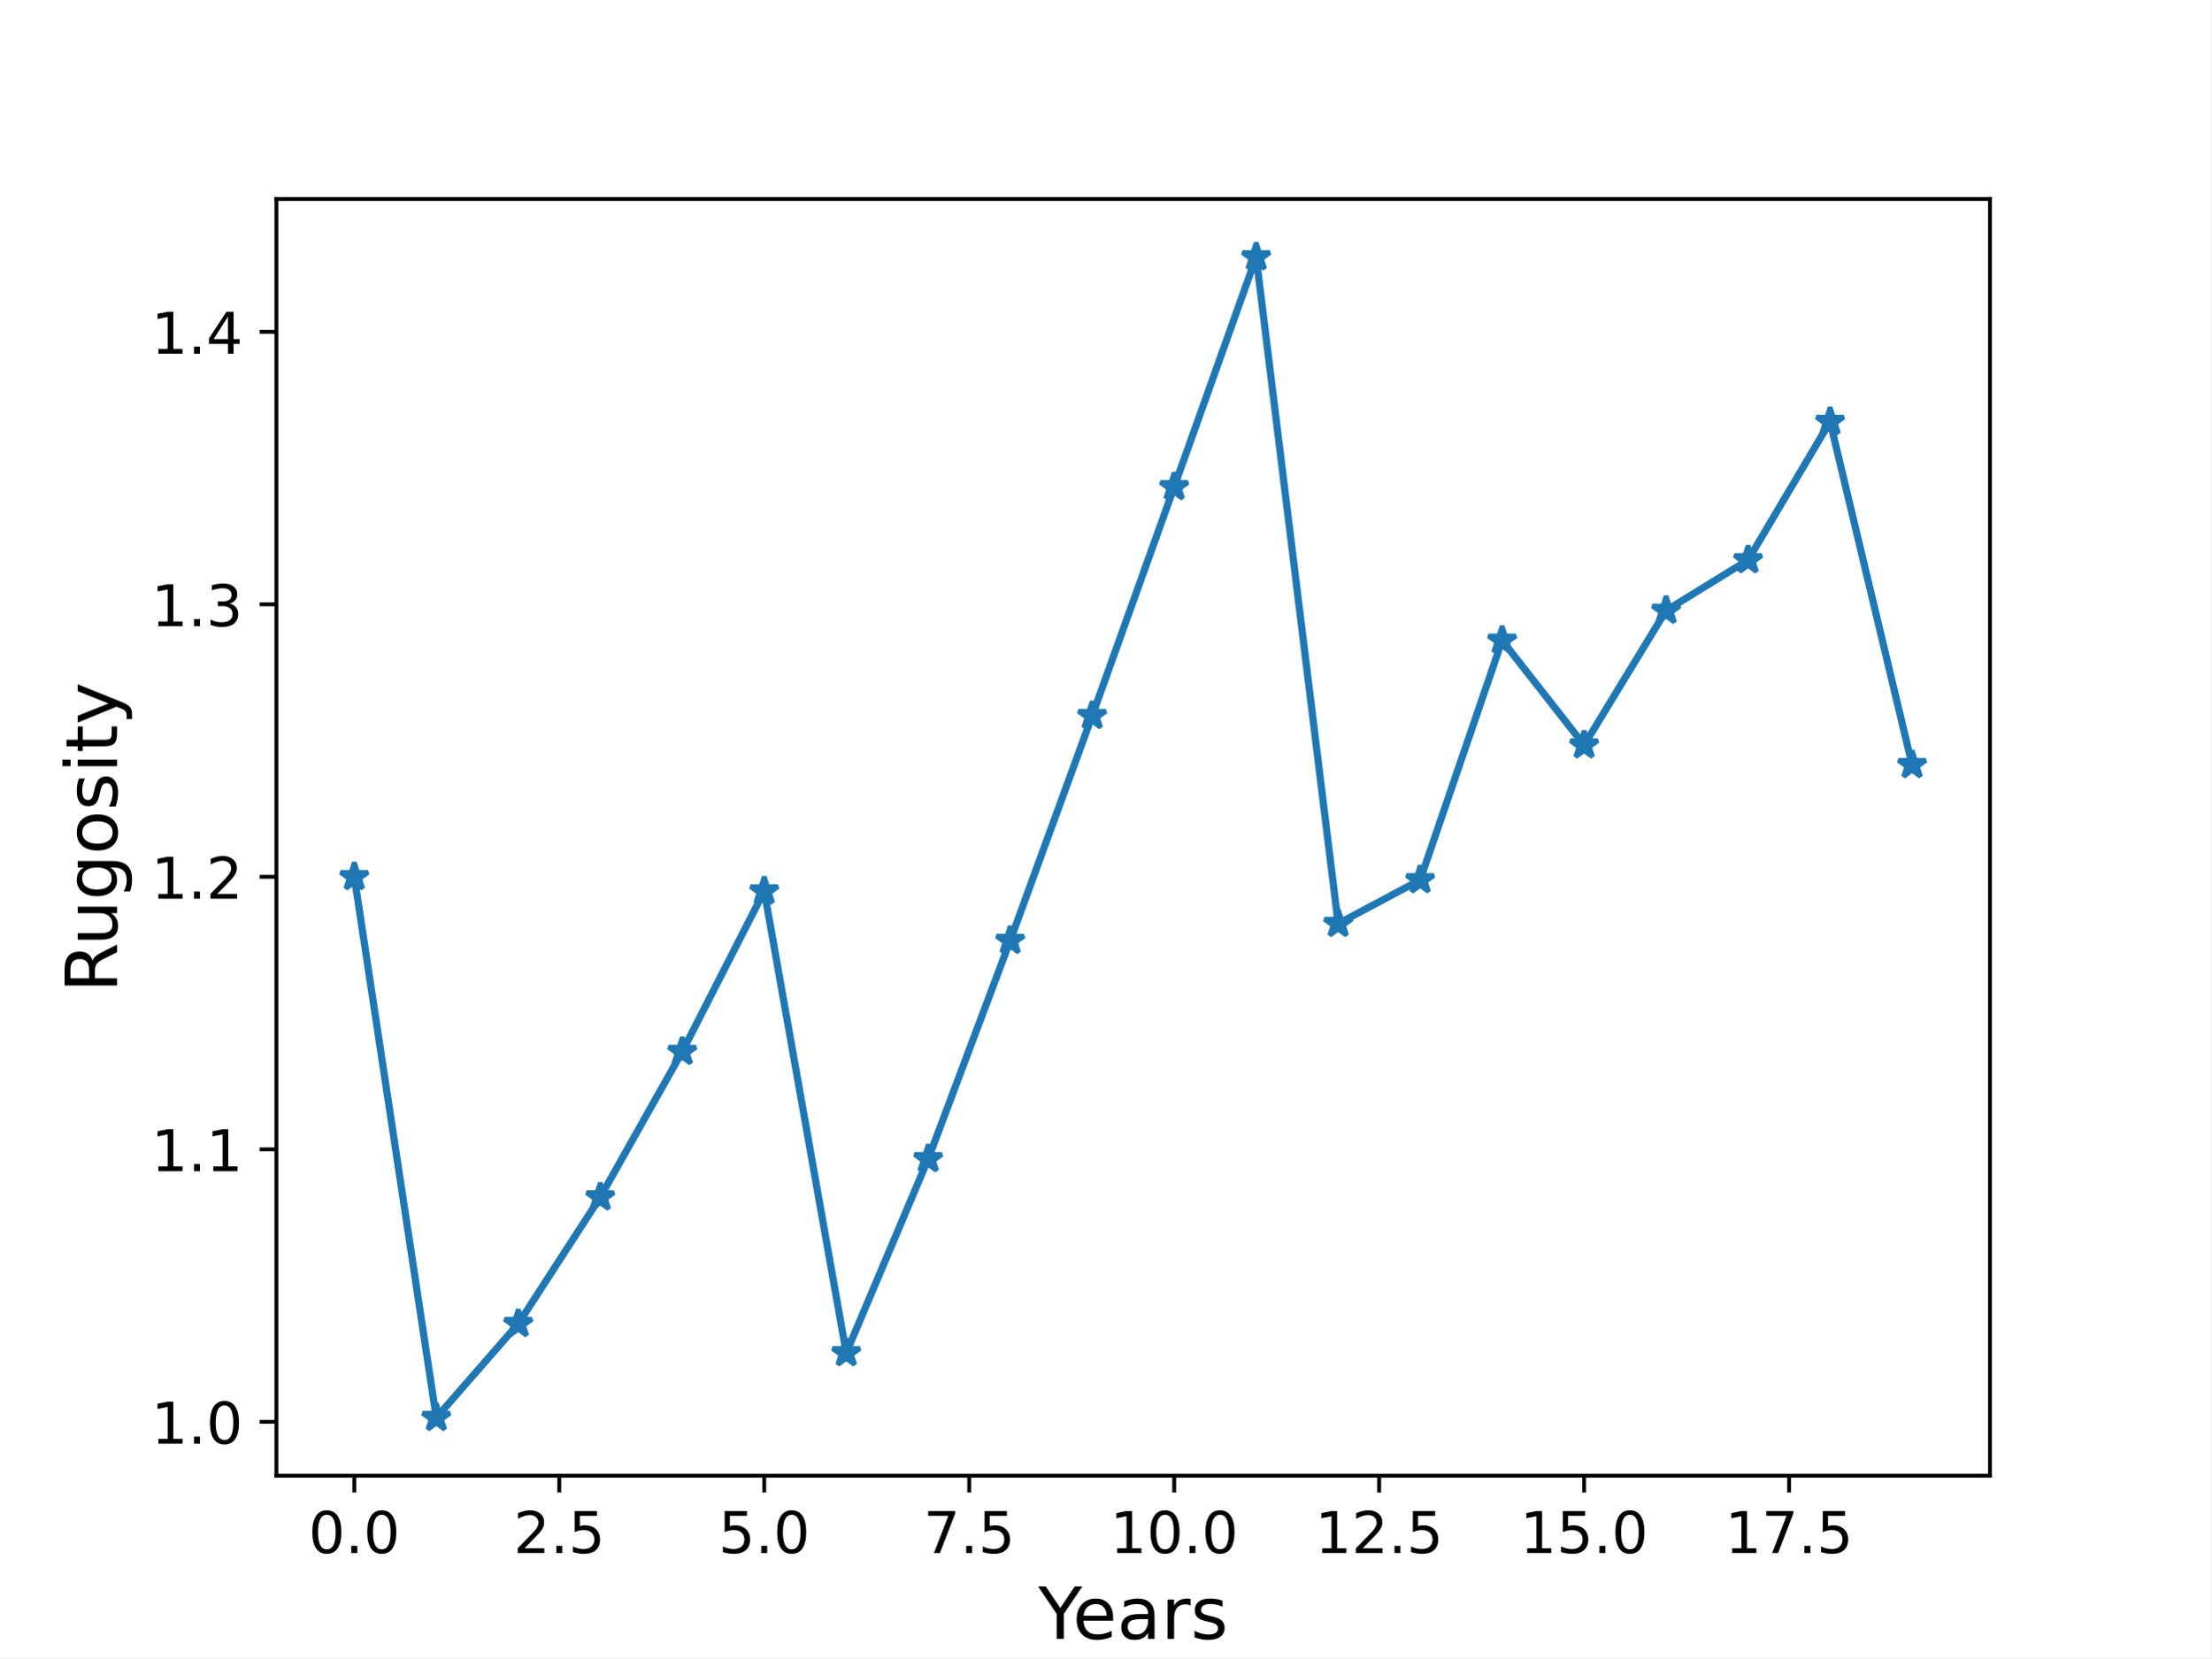
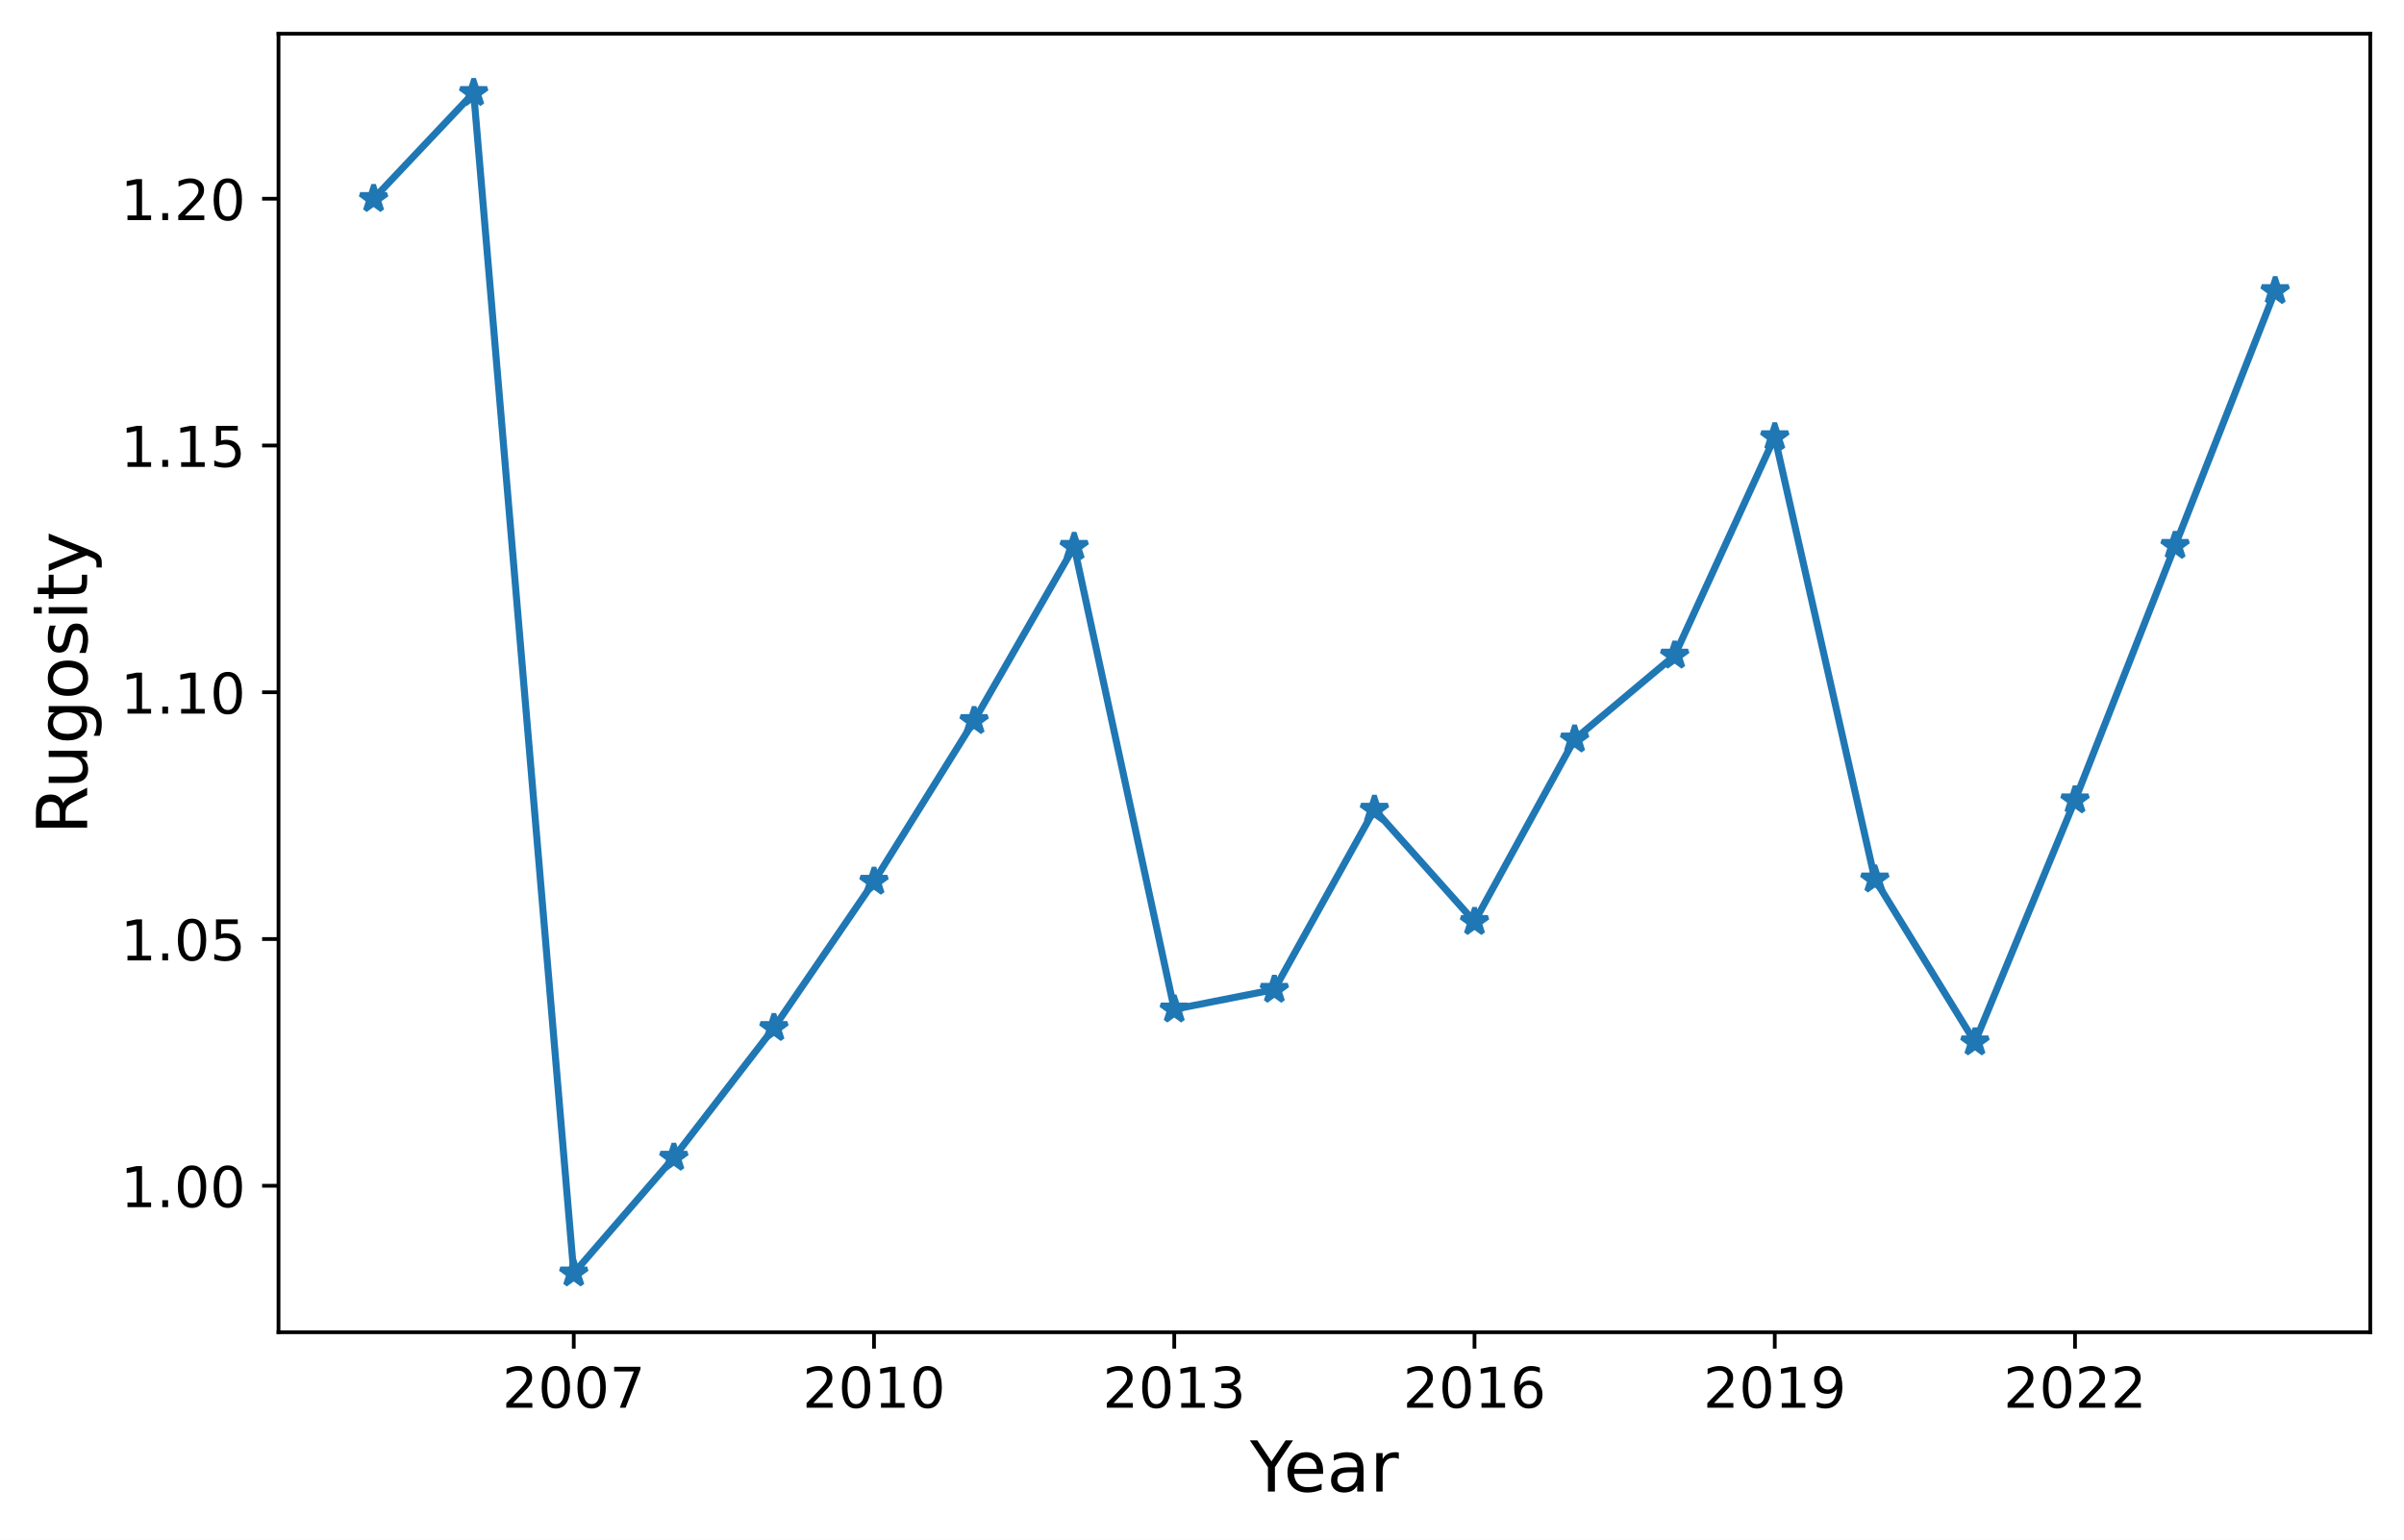
- <svg xmlns="http://www.w3.org/2000/svg" xmlns:xlink="http://www.w3.org/1999/xlink" width="460.8pt" height="345.6pt" viewBox="0 0 460.8 345.6" version="1.1">
+ <svg xmlns="http://www.w3.org/2000/svg" xmlns:xlink="http://www.w3.org/1999/xlink" width="513.036pt" height="328.731pt" viewBox="0 0 513.036 328.731" version="1.1">
  <defs>
    <style type="text/css">*{stroke-linejoin: round; stroke-linecap: butt}</style>
  </defs>
  <g id="figure_1">
    <g id="patch_1">
-       <path d="M 0 345.6  L 460.8 345.6  L 460.8 0  L 0 0  z " style="fill: #ffffff" />
+       <path d="M 0 328.731  L 513.036 328.731  L 513.036 0  L 0 0  z " style="fill: #ffffff" />
    </g>
    <g id="axes_1">
      <g id="patch_2">
-         <path d="M 57.6 307.584  L 414.72 307.584  L 414.72 41.472  L 57.6 41.472  z " style="fill: #ffffff" />
+         <path d="M 59.436 284.4  L 505.836 284.4  L 505.836 7.2  L 59.436 7.2  z " style="fill: #ffffff" />
      </g>
      <g id="matplotlib.axis_1">
        <g id="xtick_1">
          <g id="line2d_1">
            <defs>
-               <path id="m1af98ba156" d="M 0 0  L 0 3.5  " style="stroke: #000000; stroke-width: 0.8" />
-             </defs>
-             <g>
-               <use xlink:href="#m1af98ba156" x="73.833" y="307.584" style="stroke: #000000; stroke-width: 0.8" />
+               <path id="ma45846f54a" d="M 0 0  L 0 3.5  " style="stroke: #000000; stroke-width: 0.8" />
+             </defs>
+             <g>
+               <use xlink:href="#ma45846f54a" x="122.445" y="284.4" style="stroke: #000000; stroke-width: 0.8" />
            </g>
          </g>
          <g id="text_1">
-             <g transform="translate(64.29085 323.7021) scale(0.12 -0.12)">
-               <defs>
+             <g transform="translate(107.1745 300.5181) scale(0.12 -0.12)">
+               <defs>
+                 <path id="DejaVuSans-32" d="M 1228 531  L 3431 531  L 3431 0  L 469 0  L 469 531  Q 828 903 1448 1529  Q 2069 2156 2228 2338  Q 2531 2678 2651 2914  Q 2772 3150 2772 3378  Q 2772 3750 2511 3984  Q 2250 4219 1831 4219  Q 1534 4219 1204 4116  Q 875 4013 500 3803  L 500 4441  Q 881 4594 1212 4672  Q 1544 4750 1819 4750  Q 2544 4750 2975 4387  Q 3406 4025 3406 3419  Q 3406 3131 3298 2873  Q 3191 2616 2906 2266  Q 2828 2175 2409 1742  Q 1991 1309 1228 531  z " transform="scale(0.015625)" />
                <path id="DejaVuSans-30" d="M 2034 4250  Q 1547 4250 1301 3770  Q 1056 3291 1056 2328  Q 1056 1369 1301 889  Q 1547 409 2034 409  Q 2525 409 2770 889  Q 3016 1369 3016 2328  Q 3016 3291 2770 3770  Q 2525 4250 2034 4250  z M 2034 4750  Q 2819 4750 3233 4129  Q 3647 3509 3647 2328  Q 3647 1150 3233 529  Q 2819 -91 2034 -91  Q 1250 -91 836 529  Q 422 1150 422 2328  Q 422 3509 836 4129  Q 1250 4750 2034 4750  z " transform="scale(0.015625)" />
-                 <path id="DejaVuSans-2e" d="M 684 794  L 1344 794  L 1344 0  L 684 0  L 684 794  z " transform="scale(0.015625)" />
-               </defs>
-               <use xlink:href="#DejaVuSans-30" />
-               <use xlink:href="#DejaVuSans-2e" x="63.623" />
-               <use xlink:href="#DejaVuSans-30" x="95.41" />
+                 <path id="DejaVuSans-37" d="M 525 4666  L 3525 4666  L 3525 4397  L 1831 0  L 1172 0  L 2766 4134  L 525 4134  L 525 4666  z " transform="scale(0.015625)" />
+               </defs>
+               <use xlink:href="#DejaVuSans-32" />
+               <use xlink:href="#DejaVuSans-30" x="63.623" />
+               <use xlink:href="#DejaVuSans-30" x="127.246" />
+               <use xlink:href="#DejaVuSans-37" x="190.869" />
            </g>
          </g>
        </g>
        <g id="xtick_2">
          <g id="line2d_2">
            <g>
-               <use xlink:href="#m1af98ba156" x="116.55" y="307.584" style="stroke: #000000; stroke-width: 0.8" />
+               <use xlink:href="#ma45846f54a" x="186.521" y="284.4" style="stroke: #000000; stroke-width: 0.8" />
            </g>
          </g>
          <g id="text_2">
-             <g transform="translate(107.0086 323.7021) scale(0.12 -0.12)">
-               <defs>
-                 <path id="DejaVuSans-32" d="M 1228 531  L 3431 531  L 3431 0  L 469 0  L 469 531  Q 828 903 1448 1529  Q 2069 2156 2228 2338  Q 2531 2678 2651 2914  Q 2772 3150 2772 3378  Q 2772 3750 2511 3984  Q 2250 4219 1831 4219  Q 1534 4219 1204 4116  Q 875 4013 500 3803  L 500 4441  Q 881 4594 1212 4672  Q 1544 4750 1819 4750  Q 2544 4750 2975 4387  Q 3406 4025 3406 3419  Q 3406 3131 3298 2873  Q 3191 2616 2906 2266  Q 2828 2175 2409 1742  Q 1991 1309 1228 531  z " transform="scale(0.015625)" />
-                 <path id="DejaVuSans-35" d="M 691 4666  L 3169 4666  L 3169 4134  L 1269 4134  L 1269 2991  Q 1406 3038 1543 3061  Q 1681 3084 1819 3084  Q 2600 3084 3056 2656  Q 3513 2228 3513 1497  Q 3513 744 3044 326  Q 2575 -91 1722 -91  Q 1428 -91 1123 -41  Q 819 9 494 109  L 494 744  Q 775 591 1075 516  Q 1375 441 1709 441  Q 2250 441 2565 725  Q 2881 1009 2881 1497  Q 2881 1984 2565 2268  Q 2250 2553 1709 2553  Q 1456 2553 1204 2497  Q 953 2441 691 2322  L 691 4666  z " transform="scale(0.015625)" />
-               </defs>
-               <use xlink:href="#DejaVuSans-32" />
-               <use xlink:href="#DejaVuSans-2e" x="63.623" />
-               <use xlink:href="#DejaVuSans-35" x="95.41" />
+             <g transform="translate(171.2511 300.5181) scale(0.12 -0.12)">
+               <defs>
+                 <path id="DejaVuSans-31" d="M 794 531  L 1825 531  L 1825 4091  L 703 3866  L 703 4441  L 1819 4666  L 2450 4666  L 2450 531  L 3481 531  L 3481 0  L 794 0  L 794 531  z " transform="scale(0.015625)" />
+               </defs>
+               <use xlink:href="#DejaVuSans-32" />
+               <use xlink:href="#DejaVuSans-30" x="63.623" />
+               <use xlink:href="#DejaVuSans-31" x="127.246" />
+               <use xlink:href="#DejaVuSans-30" x="190.869" />
            </g>
          </g>
        </g>
        <g id="xtick_3">
          <g id="line2d_3">
            <g>
-               <use xlink:href="#m1af98ba156" x="159.268" y="307.584" style="stroke: #000000; stroke-width: 0.8" />
+               <use xlink:href="#ma45846f54a" x="250.598" y="284.4" style="stroke: #000000; stroke-width: 0.8" />
            </g>
          </g>
          <g id="text_3">
-             <g transform="translate(149.7263 323.7021) scale(0.12 -0.12)">
-               <use xlink:href="#DejaVuSans-35" />
-               <use xlink:href="#DejaVuSans-2e" x="63.623" />
-               <use xlink:href="#DejaVuSans-30" x="95.41" />
+             <g transform="translate(235.3277 300.5181) scale(0.12 -0.12)">
+               <defs>
+                 <path id="DejaVuSans-33" d="M 2597 2516  Q 3050 2419 3304 2112  Q 3559 1806 3559 1356  Q 3559 666 3084 287  Q 2609 -91 1734 -91  Q 1441 -91 1130 -33  Q 819 25 488 141  L 488 750  Q 750 597 1062 519  Q 1375 441 1716 441  Q 2309 441 2620 675  Q 2931 909 2931 1356  Q 2931 1769 2642 2001  Q 2353 2234 1838 2234  L 1294 2234  L 1294 2753  L 1863 2753  Q 2328 2753 2575 2939  Q 2822 3125 2822 3475  Q 2822 3834 2567 4026  Q 2313 4219 1838 4219  Q 1578 4219 1281 4162  Q 984 4106 628 3988  L 628 4550  Q 988 4650 1302 4700  Q 1616 4750 1894 4750  Q 2613 4750 3031 4423  Q 3450 4097 3450 3541  Q 3450 3153 3228 2886  Q 3006 2619 2597 2516  z " transform="scale(0.015625)" />
+               </defs>
+               <use xlink:href="#DejaVuSans-32" />
+               <use xlink:href="#DejaVuSans-30" x="63.623" />
+               <use xlink:href="#DejaVuSans-31" x="127.246" />
+               <use xlink:href="#DejaVuSans-33" x="190.869" />
            </g>
          </g>
        </g>
        <g id="xtick_4">
          <g id="line2d_4">
            <g>
-               <use xlink:href="#m1af98ba156" x="201.986" y="307.584" style="stroke: #000000; stroke-width: 0.8" />
+               <use xlink:href="#ma45846f54a" x="314.674" y="284.4" style="stroke: #000000; stroke-width: 0.8" />
            </g>
          </g>
          <g id="text_4">
-             <g transform="translate(192.444 323.7021) scale(0.12 -0.12)">
-               <defs>
-                 <path id="DejaVuSans-37" d="M 525 4666  L 3525 4666  L 3525 4397  L 1831 0  L 1172 0  L 2766 4134  L 525 4134  L 525 4666  z " transform="scale(0.015625)" />
-               </defs>
-               <use xlink:href="#DejaVuSans-37" />
-               <use xlink:href="#DejaVuSans-2e" x="63.623" />
-               <use xlink:href="#DejaVuSans-35" x="95.41" />
+             <g transform="translate(299.4042 300.5181) scale(0.12 -0.12)">
+               <defs>
+                 <path id="DejaVuSans-36" d="M 2113 2584  Q 1688 2584 1439 2293  Q 1191 2003 1191 1497  Q 1191 994 1439 701  Q 1688 409 2113 409  Q 2538 409 2786 701  Q 3034 994 3034 1497  Q 3034 2003 2786 2293  Q 2538 2584 2113 2584  z M 3366 4563  L 3366 3988  Q 3128 4100 2886 4159  Q 2644 4219 2406 4219  Q 1781 4219 1451 3797  Q 1122 3375 1075 2522  Q 1259 2794 1537 2939  Q 1816 3084 2150 3084  Q 2853 3084 3261 2657  Q 3669 2231 3669 1497  Q 3669 778 3244 343  Q 2819 -91 2113 -91  Q 1303 -91 875 529  Q 447 1150 447 2328  Q 447 3434 972 4092  Q 1497 4750 2381 4750  Q 2619 4750 2861 4703  Q 3103 4656 3366 4563  z " transform="scale(0.015625)" />
+               </defs>
+               <use xlink:href="#DejaVuSans-32" />
+               <use xlink:href="#DejaVuSans-30" x="63.623" />
+               <use xlink:href="#DejaVuSans-31" x="127.246" />
+               <use xlink:href="#DejaVuSans-36" x="190.869" />
            </g>
          </g>
        </g>
        <g id="xtick_5">
          <g id="line2d_5">
            <g>
-               <use xlink:href="#m1af98ba156" x="244.704" y="307.584" style="stroke: #000000; stroke-width: 0.8" />
+               <use xlink:href="#ma45846f54a" x="378.751" y="284.4" style="stroke: #000000; stroke-width: 0.8" />
            </g>
          </g>
          <g id="text_5">
-             <g transform="translate(231.3442 323.7021) scale(0.12 -0.12)">
-               <defs>
-                 <path id="DejaVuSans-31" d="M 794 531  L 1825 531  L 1825 4091  L 703 3866  L 703 4441  L 1819 4666  L 2450 4666  L 2450 531  L 3481 531  L 3481 0  L 794 0  L 794 531  z " transform="scale(0.015625)" />
-               </defs>
-               <use xlink:href="#DejaVuSans-31" />
-               <use xlink:href="#DejaVuSans-30" x="63.623" />
-               <use xlink:href="#DejaVuSans-2e" x="127.246" />
-               <use xlink:href="#DejaVuSans-30" x="159.033" />
+             <g transform="translate(363.4808 300.5181) scale(0.12 -0.12)">
+               <defs>
+                 <path id="DejaVuSans-39" d="M 703 97  L 703 672  Q 941 559 1184 500  Q 1428 441 1663 441  Q 2288 441 2617 861  Q 2947 1281 2994 2138  Q 2813 1869 2534 1725  Q 2256 1581 1919 1581  Q 1219 1581 811 2004  Q 403 2428 403 3163  Q 403 3881 828 4315  Q 1253 4750 1959 4750  Q 2769 4750 3195 4129  Q 3622 3509 3622 2328  Q 3622 1225 3098 567  Q 2575 -91 1691 -91  Q 1453 -91 1209 -44  Q 966 3 703 97  z M 1959 2075  Q 2384 2075 2632 2365  Q 2881 2656 2881 3163  Q 2881 3666 2632 3958  Q 2384 4250 1959 4250  Q 1534 4250 1286 3958  Q 1038 3666 1038 3163  Q 1038 2656 1286 2365  Q 1534 2075 1959 2075  z " transform="scale(0.015625)" />
+               </defs>
+               <use xlink:href="#DejaVuSans-32" />
+               <use xlink:href="#DejaVuSans-30" x="63.623" />
+               <use xlink:href="#DejaVuSans-31" x="127.246" />
+               <use xlink:href="#DejaVuSans-39" x="190.869" />
            </g>
          </g>
        </g>
        <g id="xtick_6">
          <g id="line2d_6">
            <g>
-               <use xlink:href="#m1af98ba156" x="287.421" y="307.584" style="stroke: #000000; stroke-width: 0.8" />
+               <use xlink:href="#ma45846f54a" x="442.827" y="284.4" style="stroke: #000000; stroke-width: 0.8" />
            </g>
          </g>
          <g id="text_6">
-             <g transform="translate(274.0619 323.7021) scale(0.12 -0.12)">
-               <use xlink:href="#DejaVuSans-31" />
-               <use xlink:href="#DejaVuSans-32" x="63.623" />
-               <use xlink:href="#DejaVuSans-2e" x="127.246" />
-               <use xlink:href="#DejaVuSans-35" x="159.033" />
-             </g>
-           </g>
-         </g>
-         <g id="xtick_7">
-           <g id="line2d_7">
-             <g>
-               <use xlink:href="#m1af98ba156" x="330.139" y="307.584" style="stroke: #000000; stroke-width: 0.8" />
-             </g>
-           </g>
-           <g id="text_7">
-             <g transform="translate(316.7796 323.7021) scale(0.12 -0.12)">
-               <use xlink:href="#DejaVuSans-31" />
-               <use xlink:href="#DejaVuSans-35" x="63.623" />
-               <use xlink:href="#DejaVuSans-2e" x="127.246" />
-               <use xlink:href="#DejaVuSans-30" x="159.033" />
-             </g>
-           </g>
-         </g>
-         <g id="xtick_8">
-           <g id="line2d_8">
-             <g>
-               <use xlink:href="#m1af98ba156" x="372.857" y="307.584" style="stroke: #000000; stroke-width: 0.8" />
-             </g>
-           </g>
-           <g id="text_8">
-             <g transform="translate(359.4973 323.7021) scale(0.12 -0.12)">
-               <use xlink:href="#DejaVuSans-31" />
-               <use xlink:href="#DejaVuSans-37" x="63.623" />
-               <use xlink:href="#DejaVuSans-2e" x="127.246" />
-               <use xlink:href="#DejaVuSans-35" x="159.033" />
-             </g>
-           </g>
-         </g>
-         <g id="text_9">
-           <g transform="translate(216.3717 341.5954) scale(0.15 -0.15)">
+             <g transform="translate(427.5573 300.5181) scale(0.12 -0.12)">
+               <use xlink:href="#DejaVuSans-32" />
+               <use xlink:href="#DejaVuSans-30" x="63.623" />
+               <use xlink:href="#DejaVuSans-32" x="127.246" />
+               <use xlink:href="#DejaVuSans-32" x="190.869" />
+             </g>
+           </g>
+         </g>
+         <g id="text_7">
+           <g transform="translate(266.7547 318.4114) scale(0.15 -0.15)">
            <defs>
              <path id="DejaVuSans-59" d="M -13 4666  L 666 4666  L 1959 2747  L 3244 4666  L 3922 4666  L 2272 2222  L 2272 0  L 1638 0  L 1638 2222  L -13 4666  z " transform="scale(0.015625)" />
              <path id="DejaVuSans-65" d="M 3597 1894  L 3597 1613  L 953 1613  Q 991 1019 1311 708  Q 1631 397 2203 397  Q 2534 397 2845 478  Q 3156 559 3463 722  L 3463 178  Q 3153 47 2828 -22  Q 2503 -91 2169 -91  Q 1331 -91 842 396  Q 353 884 353 1716  Q 353 2575 817 3079  Q 1281 3584 2069 3584  Q 2775 3584 3186 3129  Q 3597 2675 3597 1894  z M 3022 2063  Q 3016 2534 2758 2815  Q 2500 3097 2075 3097  Q 1594 3097 1305 2825  Q 1016 2553 972 2059  L 3022 2063  z " transform="scale(0.015625)" />
              <path id="DejaVuSans-61" d="M 2194 1759  Q 1497 1759 1228 1600  Q 959 1441 959 1056  Q 959 750 1161 570  Q 1363 391 1709 391  Q 2188 391 2477 730  Q 2766 1069 2766 1631  L 2766 1759  L 2194 1759  z M 3341 1997  L 3341 0  L 2766 0  L 2766 531  Q 2569 213 2275 61  Q 1981 -91 1556 -91  Q 1019 -91 701 211  Q 384 513 384 1019  Q 384 1609 779 1909  Q 1175 2209 1959 2209  L 2766 2209  L 2766 2266  Q 2766 2663 2505 2880  Q 2244 3097 1772 3097  Q 1472 3097 1187 3025  Q 903 2953 641 2809  L 641 3341  Q 956 3463 1253 3523  Q 1550 3584 1831 3584  Q 2591 3584 2966 3190  Q 3341 2797 3341 1997  z " transform="scale(0.015625)" />
              <path id="DejaVuSans-72" d="M 2631 2963  Q 2534 3019 2420 3045  Q 2306 3072 2169 3072  Q 1681 3072 1420 2755  Q 1159 2438 1159 1844  L 1159 0  L 581 0  L 581 3500  L 1159 3500  L 1159 2956  Q 1341 3275 1631 3429  Q 1922 3584 2338 3584  Q 2397 3584 2469 3576  Q 2541 3569 2628 3553  L 2631 2963  z " transform="scale(0.015625)" />
-               <path id="DejaVuSans-73" d="M 2834 3397  L 2834 2853  Q 2591 2978 2328 3040  Q 2066 3103 1784 3103  Q 1356 3103 1142 2972  Q 928 2841 928 2578  Q 928 2378 1081 2264  Q 1234 2150 1697 2047  L 1894 2003  Q 2506 1872 2764 1633  Q 3022 1394 3022 966  Q 3022 478 2636 193  Q 2250 -91 1575 -91  Q 1294 -91 989 -36  Q 684 19 347 128  L 347 722  Q 666 556 975 473  Q 1284 391 1588 391  Q 1994 391 2212 530  Q 2431 669 2431 922  Q 2431 1156 2273 1281  Q 2116 1406 1581 1522  L 1381 1569  Q 847 1681 609 1914  Q 372 2147 372 2553  Q 372 3047 722 3315  Q 1072 3584 1716 3584  Q 2034 3584 2315 3537  Q 2597 3491 2834 3397  z " transform="scale(0.015625)" />
            </defs>
            <use xlink:href="#DejaVuSans-59" />
            <use xlink:href="#DejaVuSans-65" x="47.834" />
            <use xlink:href="#DejaVuSans-61" x="109.357" />
            <use xlink:href="#DejaVuSans-72" x="170.637" />
-             <use xlink:href="#DejaVuSans-73" x="211.75" />
          </g>
        </g>
      </g>
      <g id="matplotlib.axis_2">
        <g id="ytick_1">
+           <g id="line2d_7">
+             <defs>
+               <path id="m324459223f" d="M 0 0  L -3.5 0  " style="stroke: #000000; stroke-width: 0.8" />
+             </defs>
+             <g>
+               <use xlink:href="#m324459223f" x="59.436" y="253.134" style="stroke: #000000; stroke-width: 0.8" />
+             </g>
+           </g>
+           <g id="text_8">
+             <g transform="translate(25.71719 257.6935) scale(0.12 -0.12)">
+               <defs>
+                 <path id="DejaVuSans-2e" d="M 684 794  L 1344 794  L 1344 0  L 684 0  L 684 794  z " transform="scale(0.015625)" />
+               </defs>
+               <use xlink:href="#DejaVuSans-31" />
+               <use xlink:href="#DejaVuSans-2e" x="63.623" />
+               <use xlink:href="#DejaVuSans-30" x="95.41" />
+               <use xlink:href="#DejaVuSans-30" x="159.033" />
+             </g>
+           </g>
+         </g>
+         <g id="ytick_2">
+           <g id="line2d_8">
+             <g>
+               <use xlink:href="#m324459223f" x="59.436" y="200.458" style="stroke: #000000; stroke-width: 0.8" />
+             </g>
+           </g>
+           <g id="text_9">
+             <g transform="translate(25.71719 205.0167) scale(0.12 -0.12)">
+               <defs>
+                 <path id="DejaVuSans-35" d="M 691 4666  L 3169 4666  L 3169 4134  L 1269 4134  L 1269 2991  Q 1406 3038 1543 3061  Q 1681 3084 1819 3084  Q 2600 3084 3056 2656  Q 3513 2228 3513 1497  Q 3513 744 3044 326  Q 2575 -91 1722 -91  Q 1428 -91 1123 -41  Q 819 9 494 109  L 494 744  Q 775 591 1075 516  Q 1375 441 1709 441  Q 2250 441 2565 725  Q 2881 1009 2881 1497  Q 2881 1984 2565 2268  Q 2250 2553 1709 2553  Q 1456 2553 1204 2497  Q 953 2441 691 2322  L 691 4666  z " transform="scale(0.015625)" />
+               </defs>
+               <use xlink:href="#DejaVuSans-31" />
+               <use xlink:href="#DejaVuSans-2e" x="63.623" />
+               <use xlink:href="#DejaVuSans-30" x="95.41" />
+               <use xlink:href="#DejaVuSans-35" x="159.033" />
+             </g>
+           </g>
+         </g>
+         <g id="ytick_3">
          <g id="line2d_9">
-             <defs>
-               <path id="m0e7769c2fd" d="M 0 0  L -3.5 0  " style="stroke: #000000; stroke-width: 0.8" />
-             </defs>
-             <g>
-               <use xlink:href="#m0e7769c2fd" x="57.6" y="296.354" style="stroke: #000000; stroke-width: 0.8" />
+             <g>
+               <use xlink:href="#m324459223f" x="59.436" y="147.781" style="stroke: #000000; stroke-width: 0.8" />
            </g>
          </g>
          <g id="text_10">
-             <g transform="translate(31.51625 300.9128) scale(0.12 -0.12)">
-               <use xlink:href="#DejaVuSans-31" />
-               <use xlink:href="#DejaVuSans-2e" x="63.623" />
-               <use xlink:href="#DejaVuSans-30" x="95.41" />
-             </g>
-           </g>
-         </g>
-         <g id="ytick_2">
+             <g transform="translate(25.71719 152.3398) scale(0.12 -0.12)">
+               <use xlink:href="#DejaVuSans-31" />
+               <use xlink:href="#DejaVuSans-2e" x="63.623" />
+               <use xlink:href="#DejaVuSans-31" x="95.41" />
+               <use xlink:href="#DejaVuSans-30" x="159.033" />
+             </g>
+           </g>
+         </g>
+         <g id="ytick_4">
          <g id="line2d_10">
            <g>
-               <use xlink:href="#m0e7769c2fd" x="57.6" y="239.556" style="stroke: #000000; stroke-width: 0.8" />
+               <use xlink:href="#m324459223f" x="59.436" y="95.104" style="stroke: #000000; stroke-width: 0.8" />
            </g>
          </g>
          <g id="text_11">
-             <g transform="translate(31.51625 244.115) scale(0.12 -0.12)">
+             <g transform="translate(25.71719 99.66287) scale(0.12 -0.12)">
              <use xlink:href="#DejaVuSans-31" />
              <use xlink:href="#DejaVuSans-2e" x="63.623" />
              <use xlink:href="#DejaVuSans-31" x="95.41" />
-             </g>
-           </g>
-         </g>
-         <g id="ytick_3">
+               <use xlink:href="#DejaVuSans-35" x="159.033" />
+             </g>
+           </g>
+         </g>
+         <g id="ytick_5">
          <g id="line2d_11">
            <g>
-               <use xlink:href="#m0e7769c2fd" x="57.6" y="182.758" style="stroke: #000000; stroke-width: 0.8" />
+               <use xlink:href="#m324459223f" x="59.436" y="42.427" style="stroke: #000000; stroke-width: 0.8" />
            </g>
          </g>
          <g id="text_12">
-             <g transform="translate(31.51625 187.3172) scale(0.12 -0.12)">
+             <g transform="translate(25.71719 46.98598) scale(0.12 -0.12)">
              <use xlink:href="#DejaVuSans-31" />
              <use xlink:href="#DejaVuSans-2e" x="63.623" />
              <use xlink:href="#DejaVuSans-32" x="95.41" />
-             </g>
-           </g>
-         </g>
-         <g id="ytick_4">
-           <g id="line2d_12">
-             <g>
-               <use xlink:href="#m0e7769c2fd" x="57.6" y="125.96" style="stroke: #000000; stroke-width: 0.8" />
-             </g>
-           </g>
-           <g id="text_13">
-             <g transform="translate(31.51625 130.5195) scale(0.12 -0.12)">
-               <defs>
-                 <path id="DejaVuSans-33" d="M 2597 2516  Q 3050 2419 3304 2112  Q 3559 1806 3559 1356  Q 3559 666 3084 287  Q 2609 -91 1734 -91  Q 1441 -91 1130 -33  Q 819 25 488 141  L 488 750  Q 750 597 1062 519  Q 1375 441 1716 441  Q 2309 441 2620 675  Q 2931 909 2931 1356  Q 2931 1769 2642 2001  Q 2353 2234 1838 2234  L 1294 2234  L 1294 2753  L 1863 2753  Q 2328 2753 2575 2939  Q 2822 3125 2822 3475  Q 2822 3834 2567 4026  Q 2313 4219 1838 4219  Q 1578 4219 1281 4162  Q 984 4106 628 3988  L 628 4550  Q 988 4650 1302 4700  Q 1616 4750 1894 4750  Q 2613 4750 3031 4423  Q 3450 4097 3450 3541  Q 3450 3153 3228 2886  Q 3006 2619 2597 2516  z " transform="scale(0.015625)" />
-               </defs>
-               <use xlink:href="#DejaVuSans-31" />
-               <use xlink:href="#DejaVuSans-2e" x="63.623" />
-               <use xlink:href="#DejaVuSans-33" x="95.41" />
-             </g>
-           </g>
-         </g>
-         <g id="ytick_5">
-           <g id="line2d_13">
-             <g>
-               <use xlink:href="#m0e7769c2fd" x="57.6" y="69.163" style="stroke: #000000; stroke-width: 0.8" />
-             </g>
-           </g>
-           <g id="text_14">
-             <g transform="translate(31.51625 73.72171) scale(0.12 -0.12)">
-               <defs>
-                 <path id="DejaVuSans-34" d="M 2419 4116  L 825 1625  L 2419 1625  L 2419 4116  z M 2253 4666  L 3047 4666  L 3047 1625  L 3713 1625  L 3713 1100  L 3047 1100  L 3047 0  L 2419 0  L 2419 1100  L 313 1100  L 313 1709  L 2253 4666  z " transform="scale(0.015625)" />
-               </defs>
-               <use xlink:href="#DejaVuSans-31" />
-               <use xlink:href="#DejaVuSans-2e" x="63.623" />
-               <use xlink:href="#DejaVuSans-34" x="95.41" />
-             </g>
-           </g>
-         </g>
-         <g id="text_15">
-           <g transform="translate(24.39672 206.8753) rotate(-90) scale(0.15 -0.15)">
+               <use xlink:href="#DejaVuSans-30" x="159.033" />
+             </g>
+           </g>
+         </g>
+         <g id="text_13">
+           <g transform="translate(18.59766 178.1473) rotate(-90) scale(0.15 -0.15)">
            <defs>
              <path id="DejaVuSans-52" d="M 2841 2188  Q 3044 2119 3236 1894  Q 3428 1669 3622 1275  L 4263 0  L 3584 0  L 2988 1197  Q 2756 1666 2539 1819  Q 2322 1972 1947 1972  L 1259 1972  L 1259 0  L 628 0  L 628 4666  L 2053 4666  Q 2853 4666 3247 4331  Q 3641 3997 3641 3322  Q 3641 2881 3436 2590  Q 3231 2300 2841 2188  z M 1259 4147  L 1259 2491  L 2053 2491  Q 2509 2491 2742 2702  Q 2975 2913 2975 3322  Q 2975 3731 2742 3939  Q 2509 4147 2053 4147  L 1259 4147  z " transform="scale(0.015625)" />
              <path id="DejaVuSans-75" d="M 544 1381  L 544 3500  L 1119 3500  L 1119 1403  Q 1119 906 1312 657  Q 1506 409 1894 409  Q 2359 409 2629 706  Q 2900 1003 2900 1516  L 2900 3500  L 3475 3500  L 3475 0  L 2900 0  L 2900 538  Q 2691 219 2414 64  Q 2138 -91 1772 -91  Q 1169 -91 856 284  Q 544 659 544 1381  z M 1991 3584  L 1991 3584  z " transform="scale(0.015625)" />
              <path id="DejaVuSans-67" d="M 2906 1791  Q 2906 2416 2648 2759  Q 2391 3103 1925 3103  Q 1463 3103 1205 2759  Q 947 2416 947 1791  Q 947 1169 1205 825  Q 1463 481 1925 481  Q 2391 481 2648 825  Q 2906 1169 2906 1791  z M 3481 434  Q 3481 -459 3084 -895  Q 2688 -1331 1869 -1331  Q 1566 -1331 1297 -1286  Q 1028 -1241 775 -1147  L 775 -588  Q 1028 -725 1275 -790  Q 1522 -856 1778 -856  Q 2344 -856 2625 -561  Q 2906 -266 2906 331  L 2906 616  Q 2728 306 2450 153  Q 2172 0 1784 0  Q 1141 0 747 490  Q 353 981 353 1791  Q 353 2603 747 3093  Q 1141 3584 1784 3584  Q 2172 3584 2450 3431  Q 2728 3278 2906 2969  L 2906 3500  L 3481 3500  L 3481 434  z " transform="scale(0.015625)" />
              <path id="DejaVuSans-6f" d="M 1959 3097  Q 1497 3097 1228 2736  Q 959 2375 959 1747  Q 959 1119 1226 758  Q 1494 397 1959 397  Q 2419 397 2687 759  Q 2956 1122 2956 1747  Q 2956 2369 2687 2733  Q 2419 3097 1959 3097  z M 1959 3584  Q 2709 3584 3137 3096  Q 3566 2609 3566 1747  Q 3566 888 3137 398  Q 2709 -91 1959 -91  Q 1206 -91 779 398  Q 353 888 353 1747  Q 353 2609 779 3096  Q 1206 3584 1959 3584  z " transform="scale(0.015625)" />
+               <path id="DejaVuSans-73" d="M 2834 3397  L 2834 2853  Q 2591 2978 2328 3040  Q 2066 3103 1784 3103  Q 1356 3103 1142 2972  Q 928 2841 928 2578  Q 928 2378 1081 2264  Q 1234 2150 1697 2047  L 1894 2003  Q 2506 1872 2764 1633  Q 3022 1394 3022 966  Q 3022 478 2636 193  Q 2250 -91 1575 -91  Q 1294 -91 989 -36  Q 684 19 347 128  L 347 722  Q 666 556 975 473  Q 1284 391 1588 391  Q 1994 391 2212 530  Q 2431 669 2431 922  Q 2431 1156 2273 1281  Q 2116 1406 1581 1522  L 1381 1569  Q 847 1681 609 1914  Q 372 2147 372 2553  Q 372 3047 722 3315  Q 1072 3584 1716 3584  Q 2034 3584 2315 3537  Q 2597 3491 2834 3397  z " transform="scale(0.015625)" />
              <path id="DejaVuSans-69" d="M 603 3500  L 1178 3500  L 1178 0  L 603 0  L 603 3500  z M 603 4863  L 1178 4863  L 1178 4134  L 603 4134  L 603 4863  z " transform="scale(0.015625)" />
              <path id="DejaVuSans-74" d="M 1172 4494  L 1172 3500  L 2356 3500  L 2356 3053  L 1172 3053  L 1172 1153  Q 1172 725 1289 603  Q 1406 481 1766 481  L 2356 481  L 2356 0  L 1766 0  Q 1100 0 847 248  Q 594 497 594 1153  L 594 3053  L 172 3053  L 172 3500  L 594 3500  L 594 4494  L 1172 4494  z " transform="scale(0.015625)" />
              <path id="DejaVuSans-79" d="M 2059 -325  Q 1816 -950 1584 -1140  Q 1353 -1331 966 -1331  L 506 -1331  L 506 -850  L 844 -850  Q 1081 -850 1212 -737  Q 1344 -625 1503 -206  L 1606 56  L 191 3500  L 800 3500  L 1894 763  L 2988 3500  L 3597 3500  L 2059 -325  z " transform="scale(0.015625)" />
            </defs>
            <use xlink:href="#DejaVuSans-52" />
            <use xlink:href="#DejaVuSans-75" x="64.982" />
            <use xlink:href="#DejaVuSans-67" x="128.361" />
            <use xlink:href="#DejaVuSans-6f" x="191.838" />
            <use xlink:href="#DejaVuSans-73" x="253.02" />
            <use xlink:href="#DejaVuSans-69" x="305.119" />
            <use xlink:href="#DejaVuSans-74" x="332.902" />
            <use xlink:href="#DejaVuSans-79" x="372.111" />
          </g>
        </g>
      </g>
-       <g id="line2d_14">
-         <path d="M 73.833 182.758  L 90.92 295.488  L 108.007 275.908  L 125.094 249.527  L 142.181 219.198  L 159.268 185.73  L 176.355 281.998  L 193.442 241.549  L 210.529 196.054  L 227.616 149.181  L 244.704 101.478  L 261.791 53.568  L 278.878 192.515  L 295.965 183.406  L 313.052 133.485  L 330.139 155.307  L 347.226 127.244  L 364.313 116.716  L 381.4 87.879  L 398.487 159.412  " clip-path="url(#pbf41c1d3b5)" style="fill: none; stroke: #1f77b4; stroke-width: 1.5; stroke-linecap: square" />
+       <g id="line2d_12">
+         <path d="M 79.727 42.427  L 101.086 19.8  L 122.445 271.8  L 143.803 247.099  L 165.162 219.405  L 186.521 188.18  L 207.88 153.876  L 229.239 116.695  L 250.598 215.454  L 271.957 211.246  L 293.315 172.808  L 314.674 196.767  L 336.033 157.819  L 357.392 139.905  L 378.751 93.282  L 400.11 187.699  L 421.468 222.476  L 442.827 170.817  L 464.186 116.489  L 485.545 62.093  " clip-path="url(#p80c463df04)" style="fill: none; stroke: #1f77b4; stroke-width: 1.5; stroke-linecap: square" />
        <defs>
-           <path id="m0b575067e8" d="M 0 -3  L -0.674 -0.927  L -2.853 -0.927  L -1.09 0.354  L -1.763 2.427  L -0 1.146  L 1.763 2.427  L 1.09 0.354  L 2.853 -0.927  L 0.674 -0.927  z " style="stroke: #1f77b4; stroke-linejoin: bevel" />
+           <path id="m56b8bfa355" d="M 0 -3  L -0.674 -0.927  L -2.853 -0.927  L -1.09 0.354  L -1.763 2.427  L -0 1.146  L 1.763 2.427  L 1.09 0.354  L 2.853 -0.927  L 0.674 -0.927  z " style="stroke: #1f77b4; stroke-linejoin: bevel" />
        </defs>
-         <g clip-path="url(#pbf41c1d3b5)">
-           <use xlink:href="#m0b575067e8" x="73.833" y="182.758" style="fill: #1f77b4; stroke: #1f77b4; stroke-linejoin: bevel" />
-           <use xlink:href="#m0b575067e8" x="90.92" y="295.488" style="fill: #1f77b4; stroke: #1f77b4; stroke-linejoin: bevel" />
-           <use xlink:href="#m0b575067e8" x="108.007" y="275.908" style="fill: #1f77b4; stroke: #1f77b4; stroke-linejoin: bevel" />
-           <use xlink:href="#m0b575067e8" x="125.094" y="249.527" style="fill: #1f77b4; stroke: #1f77b4; stroke-linejoin: bevel" />
-           <use xlink:href="#m0b575067e8" x="142.181" y="219.198" style="fill: #1f77b4; stroke: #1f77b4; stroke-linejoin: bevel" />
-           <use xlink:href="#m0b575067e8" x="159.268" y="185.73" style="fill: #1f77b4; stroke: #1f77b4; stroke-linejoin: bevel" />
-           <use xlink:href="#m0b575067e8" x="176.355" y="281.998" style="fill: #1f77b4; stroke: #1f77b4; stroke-linejoin: bevel" />
-           <use xlink:href="#m0b575067e8" x="193.442" y="241.549" style="fill: #1f77b4; stroke: #1f77b4; stroke-linejoin: bevel" />
-           <use xlink:href="#m0b575067e8" x="210.529" y="196.054" style="fill: #1f77b4; stroke: #1f77b4; stroke-linejoin: bevel" />
-           <use xlink:href="#m0b575067e8" x="227.616" y="149.181" style="fill: #1f77b4; stroke: #1f77b4; stroke-linejoin: bevel" />
-           <use xlink:href="#m0b575067e8" x="244.704" y="101.478" style="fill: #1f77b4; stroke: #1f77b4; stroke-linejoin: bevel" />
-           <use xlink:href="#m0b575067e8" x="261.791" y="53.568" style="fill: #1f77b4; stroke: #1f77b4; stroke-linejoin: bevel" />
-           <use xlink:href="#m0b575067e8" x="278.878" y="192.515" style="fill: #1f77b4; stroke: #1f77b4; stroke-linejoin: bevel" />
-           <use xlink:href="#m0b575067e8" x="295.965" y="183.406" style="fill: #1f77b4; stroke: #1f77b4; stroke-linejoin: bevel" />
-           <use xlink:href="#m0b575067e8" x="313.052" y="133.485" style="fill: #1f77b4; stroke: #1f77b4; stroke-linejoin: bevel" />
-           <use xlink:href="#m0b575067e8" x="330.139" y="155.307" style="fill: #1f77b4; stroke: #1f77b4; stroke-linejoin: bevel" />
-           <use xlink:href="#m0b575067e8" x="347.226" y="127.244" style="fill: #1f77b4; stroke: #1f77b4; stroke-linejoin: bevel" />
-           <use xlink:href="#m0b575067e8" x="364.313" y="116.716" style="fill: #1f77b4; stroke: #1f77b4; stroke-linejoin: bevel" />
-           <use xlink:href="#m0b575067e8" x="381.4" y="87.879" style="fill: #1f77b4; stroke: #1f77b4; stroke-linejoin: bevel" />
-           <use xlink:href="#m0b575067e8" x="398.487" y="159.412" style="fill: #1f77b4; stroke: #1f77b4; stroke-linejoin: bevel" />
+         <g clip-path="url(#p80c463df04)">
+           <use xlink:href="#m56b8bfa355" x="79.727" y="42.427" style="fill: #1f77b4; stroke: #1f77b4; stroke-linejoin: bevel" />
+           <use xlink:href="#m56b8bfa355" x="101.086" y="19.8" style="fill: #1f77b4; stroke: #1f77b4; stroke-linejoin: bevel" />
+           <use xlink:href="#m56b8bfa355" x="122.445" y="271.8" style="fill: #1f77b4; stroke: #1f77b4; stroke-linejoin: bevel" />
+           <use xlink:href="#m56b8bfa355" x="143.803" y="247.099" style="fill: #1f77b4; stroke: #1f77b4; stroke-linejoin: bevel" />
+           <use xlink:href="#m56b8bfa355" x="165.162" y="219.405" style="fill: #1f77b4; stroke: #1f77b4; stroke-linejoin: bevel" />
+           <use xlink:href="#m56b8bfa355" x="186.521" y="188.18" style="fill: #1f77b4; stroke: #1f77b4; stroke-linejoin: bevel" />
+           <use xlink:href="#m56b8bfa355" x="207.88" y="153.876" style="fill: #1f77b4; stroke: #1f77b4; stroke-linejoin: bevel" />
+           <use xlink:href="#m56b8bfa355" x="229.239" y="116.695" style="fill: #1f77b4; stroke: #1f77b4; stroke-linejoin: bevel" />
+           <use xlink:href="#m56b8bfa355" x="250.598" y="215.454" style="fill: #1f77b4; stroke: #1f77b4; stroke-linejoin: bevel" />
+           <use xlink:href="#m56b8bfa355" x="271.957" y="211.246" style="fill: #1f77b4; stroke: #1f77b4; stroke-linejoin: bevel" />
+           <use xlink:href="#m56b8bfa355" x="293.315" y="172.808" style="fill: #1f77b4; stroke: #1f77b4; stroke-linejoin: bevel" />
+           <use xlink:href="#m56b8bfa355" x="314.674" y="196.767" style="fill: #1f77b4; stroke: #1f77b4; stroke-linejoin: bevel" />
+           <use xlink:href="#m56b8bfa355" x="336.033" y="157.819" style="fill: #1f77b4; stroke: #1f77b4; stroke-linejoin: bevel" />
+           <use xlink:href="#m56b8bfa355" x="357.392" y="139.905" style="fill: #1f77b4; stroke: #1f77b4; stroke-linejoin: bevel" />
+           <use xlink:href="#m56b8bfa355" x="378.751" y="93.282" style="fill: #1f77b4; stroke: #1f77b4; stroke-linejoin: bevel" />
+           <use xlink:href="#m56b8bfa355" x="400.11" y="187.699" style="fill: #1f77b4; stroke: #1f77b4; stroke-linejoin: bevel" />
+           <use xlink:href="#m56b8bfa355" x="421.468" y="222.476" style="fill: #1f77b4; stroke: #1f77b4; stroke-linejoin: bevel" />
+           <use xlink:href="#m56b8bfa355" x="442.827" y="170.817" style="fill: #1f77b4; stroke: #1f77b4; stroke-linejoin: bevel" />
+           <use xlink:href="#m56b8bfa355" x="464.186" y="116.489" style="fill: #1f77b4; stroke: #1f77b4; stroke-linejoin: bevel" />
+           <use xlink:href="#m56b8bfa355" x="485.545" y="62.093" style="fill: #1f77b4; stroke: #1f77b4; stroke-linejoin: bevel" />
        </g>
      </g>
      <g id="patch_3">
-         <path d="M 57.6 307.584  L 57.6 41.472  " style="fill: none; stroke: #000000; stroke-width: 0.8; stroke-linejoin: miter; stroke-linecap: square" />
+         <path d="M 59.436 284.4  L 59.436 7.2  " style="fill: none; stroke: #000000; stroke-width: 0.8; stroke-linejoin: miter; stroke-linecap: square" />
      </g>
      <g id="patch_4">
-         <path d="M 414.72 307.584  L 414.72 41.472  " style="fill: none; stroke: #000000; stroke-width: 0.8; stroke-linejoin: miter; stroke-linecap: square" />
+         <path d="M 505.836 284.4  L 505.836 7.2  " style="fill: none; stroke: #000000; stroke-width: 0.8; stroke-linejoin: miter; stroke-linecap: square" />
      </g>
      <g id="patch_5">
-         <path d="M 57.6 307.584  L 414.72 307.584  " style="fill: none; stroke: #000000; stroke-width: 0.8; stroke-linejoin: miter; stroke-linecap: square" />
+         <path d="M 59.436 284.4  L 505.836 284.4  " style="fill: none; stroke: #000000; stroke-width: 0.8; stroke-linejoin: miter; stroke-linecap: square" />
      </g>
      <g id="patch_6">
-         <path d="M 57.6 41.472  L 414.72 41.472  " style="fill: none; stroke: #000000; stroke-width: 0.8; stroke-linejoin: miter; stroke-linecap: square" />
+         <path d="M 59.436 7.2  L 505.836 7.2  " style="fill: none; stroke: #000000; stroke-width: 0.8; stroke-linejoin: miter; stroke-linecap: square" />
      </g>
    </g>
  </g>
  <defs>
-     <clipPath id="pbf41c1d3b5">
-       <rect x="57.6" y="41.472" width="357.12" height="266.112" />
+     <clipPath id="p80c463df04">
+       <rect x="59.436" y="7.2" width="446.4" height="277.2" />
    </clipPath>
  </defs>
</svg>
